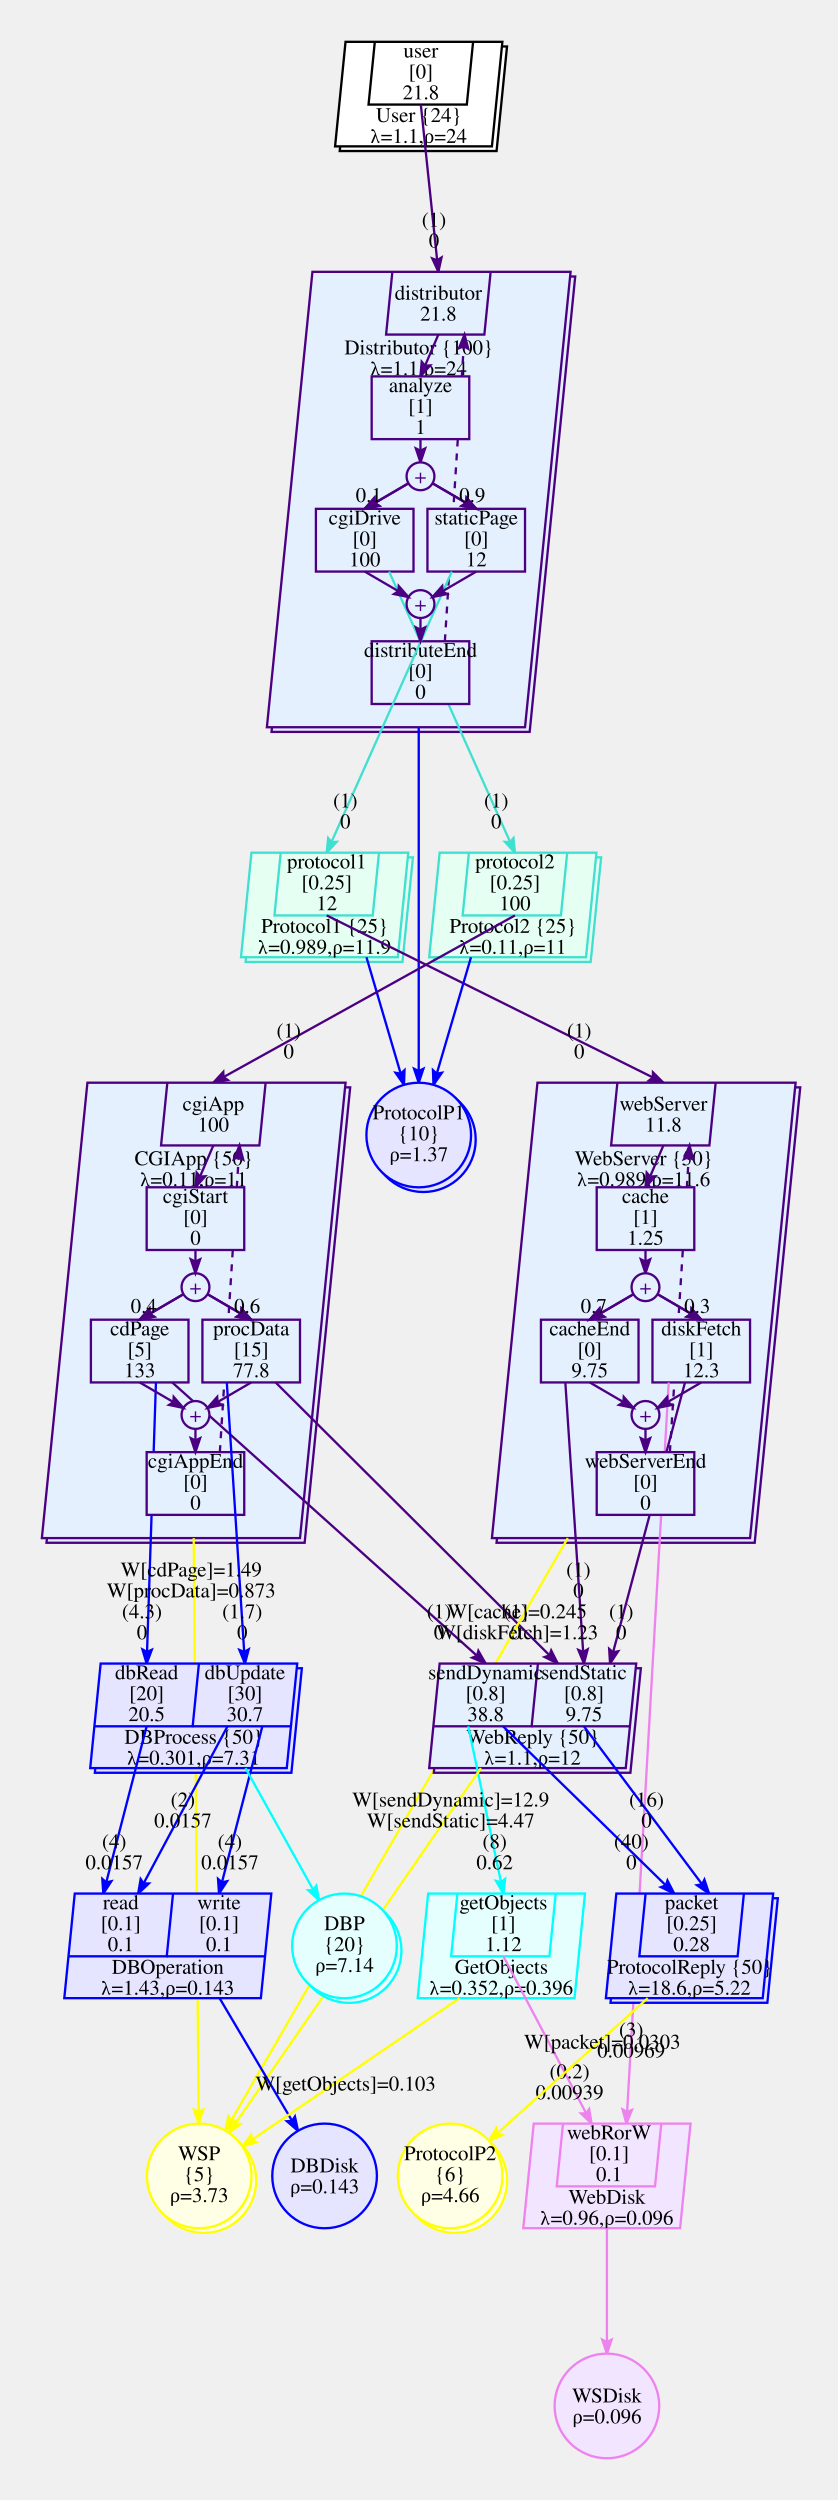
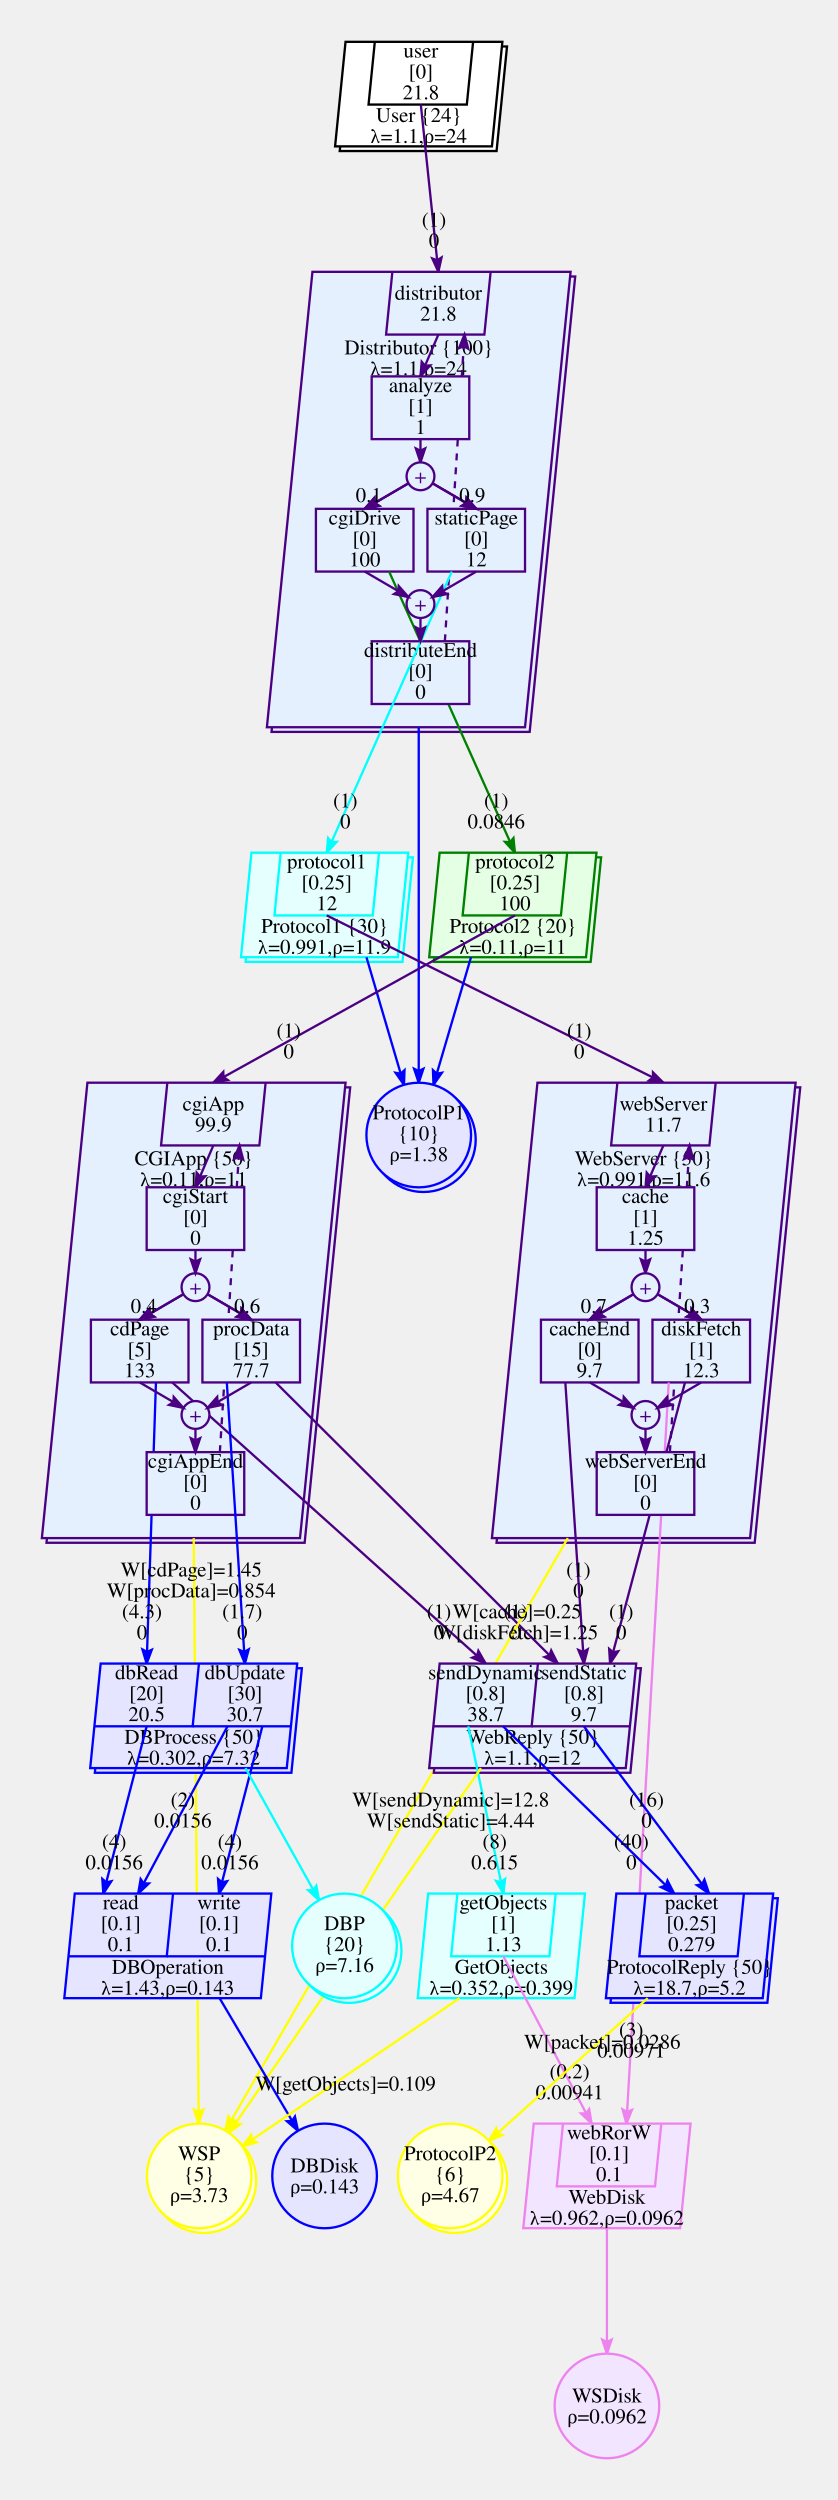
<svg xmlns="http://www.w3.org/2000/svg" width="5.006in" height="14.944in" viewBox="0 0 9010 26900">
  <polygon fill="#ffffff" stroke="black" stroke-width="25" points="3767.5,500 5455,500 5342.5,1625 3655,1625 " />
  <polygon fill="#ffffff" stroke="black" stroke-width="25" points="3717.5,450 5405,450 5292.5,1575 3605,1575 " />
  <text x="4505" y="1538" font-family="Times" font-style="Roman" font-size="225" fill="black" text-anchor="middle">λ=1.1,ρ=24</text>
  <text x="4505" y="1313" font-family="Times" font-style="Roman" font-size="225" fill="black" text-anchor="middle">User {24}</text>
  <polyline stroke="black" stroke-width="25" fill="none" points="4032.5,450 3965,1125 5022.5,1125 5090,450 " />
  <text x="4528" y="1069" font-family="Times" font-style="Roman" font-size="225" fill="black" text-anchor="middle">21.8</text>
  <text x="4528" y="844" font-family="Times" font-style="Roman" font-size="225" fill="black" text-anchor="middle">[0]</text>
  <text x="4528" y="619" font-family="Times" font-style="Roman" font-size="225" fill="black" text-anchor="middle">user</text>
  <line x1="4527.5" y1="1125" x2="4716.25" y2="2925" stroke="Indigo" stroke-width="25" />
  <polygon fill="Indigo" stroke="Indigo" stroke-width="25" points="4716.25,2925 4750.33,2770.6 4703.21,2800.68 4650.88,2781.03 " />
  <text x="4669" y="2663" font-family="Times" font-style="Roman" font-size="225" fill="black" text-anchor="middle">0</text>
  <text x="4669" y="2438" font-family="Times" font-style="Roman" font-size="225" fill="black" text-anchor="middle">(1)</text>
  <polygon fill="#e5f0ff" stroke="Indigo" stroke-width="25" points="3411.25,2975 6188.75,2975 5698.75,7875 2921.25,7875 " />
  <polygon fill="#e5f0ff" stroke="Indigo" stroke-width="25" points="3361.25,2925 6138.75,2925 5648.75,7825 2871.25,7825 " />
  <text x="4505" y="4038" font-family="Times" font-style="Roman" font-size="225" fill="black" text-anchor="middle">λ=1.1,ρ=24</text>
  <text x="4505" y="3813" font-family="Times" font-style="Roman" font-size="225" fill="black" text-anchor="middle">Distributor {100}</text>
  <polyline stroke="Indigo" stroke-width="25" fill="none" points="4221.25,2925 4153.75,3600 5211.25,3600 5278.75,2925 " />
  <text x="4716" y="3450" font-family="Times" font-style="Roman" font-size="225" fill="black" text-anchor="middle">21.8</text>
  <text x="4716" y="3225" font-family="Times" font-style="Roman" font-size="225" fill="black" text-anchor="middle">distributor</text>
  <line x1="4716.25" y1="3600" x2="4523.75" y2="4050" stroke="Indigo" stroke-width="25" />
  <polygon fill="Indigo" stroke="Indigo" stroke-width="25" points="4523.75,4050 4628.72,3931.75 4572.91,3935.07 4536.77,3892.42 " />
  <line x1="4786.25" y1="6900" x2="4997.5" y2="3600" stroke-dasharray="75" stroke="Indigo" stroke-width="25" />
  <polygon fill="Indigo" stroke="Indigo" stroke-width="25" points="4997.5,3600 4938.02,3746.5 4989.51,3724.74 5037.82,3752.89 " />
  <polygon fill="#e5f0ff" stroke="Indigo" stroke-width="25" points="3998.75,4725 3998.75,4050 5048.75,4050 5048.75,4725 3998.75,4725 " />
  <text x="4524" y="4669" font-family="Times" font-style="Roman" font-size="225" fill="black" text-anchor="middle">1</text>
  <text x="4524" y="4444" font-family="Times" font-style="Roman" font-size="225" fill="black" text-anchor="middle">[1]</text>
  <text x="4524" y="4219" font-family="Times" font-style="Roman" font-size="225" fill="black" text-anchor="middle">analyze</text>
  <polygon fill="#e5f0ff" stroke="Indigo" stroke-width="25" points="3398.75,6150 3398.75,5475 4448.75,5475 4448.75,6150 3398.75,6150 " />
-   <line x1="4186.25" y1="6150" x2="5540" y2="9175" stroke="Turquoise" stroke-width="25" />
-   <polygon fill="Turquoise" stroke="Turquoise" stroke-width="25" points="5540,9175 5524.37,9017.66 5488.94,9060.9 5433.09,9058.51 " />
-   <text x="5339" y="8913" font-family="Times" font-style="Roman" font-size="225" fill="black" text-anchor="middle">0</text>
+   <line x1="4186.25" y1="6150" x2="5540" y2="9175" stroke="Green" stroke-width="25" />
+   <polygon fill="Green" stroke="Green" stroke-width="25" points="5540,9175 5524.37,9017.66 5488.94,9060.9 5433.09,9058.51 " />
+   <text x="5339" y="8913" font-family="Times" font-style="Roman" font-size="225" fill="black" text-anchor="middle">0.0846</text>
  <text x="5339" y="8688" font-family="Times" font-style="Roman" font-size="225" fill="black" text-anchor="middle">(1)</text>
  <text x="3924" y="6094" font-family="Times" font-style="Roman" font-size="225" fill="black" text-anchor="middle">100</text>
  <text x="3924" y="5869" font-family="Times" font-style="Roman" font-size="225" fill="black" text-anchor="middle">[0]</text>
  <text x="3924" y="5644" font-family="Times" font-style="Roman" font-size="225" fill="black" text-anchor="middle">cgiDrive</text>
  <polygon fill="#e5f0ff" stroke="Indigo" stroke-width="25" points="3998.75,7575 3998.75,6900 5048.75,6900 5048.75,7575 3998.75,7575 " />
  <text x="4524" y="7519" font-family="Times" font-style="Roman" font-size="225" fill="black" text-anchor="middle">0</text>
  <text x="4524" y="7294" font-family="Times" font-style="Roman" font-size="225" fill="black" text-anchor="middle">[0]</text>
  <text x="4524" y="7069" font-family="Times" font-style="Roman" font-size="225" fill="black" text-anchor="middle">distributeEnd</text>
  <polygon fill="#e5f0ff" stroke="Indigo" stroke-width="25" points="4598.75,6150 4598.75,5475 5648.75,5475 5648.75,6150 4598.75,6150 " />
-   <line x1="4861.25" y1="6150" x2="3515" y2="9175" stroke="Turquoise" stroke-width="25" />
-   <polygon fill="Turquoise" stroke="Turquoise" stroke-width="25" points="3515,9175 3621.67,9058.29 3565.82,9060.8 3530.31,9017.63 " />
+   <line x1="4861.25" y1="6150" x2="3515" y2="9175" stroke="Cyan" stroke-width="25" />
+   <polygon fill="Cyan" stroke="Cyan" stroke-width="25" points="3515,9175 3621.67,9058.29 3565.82,9060.8 3530.31,9017.63 " />
  <text x="3715" y="8913" font-family="Times" font-style="Roman" font-size="225" fill="black" text-anchor="middle">0</text>
  <text x="3715" y="8688" font-family="Times" font-style="Roman" font-size="225" fill="black" text-anchor="middle">(1)</text>
  <text x="5124" y="6094" font-family="Times" font-style="Roman" font-size="225" fill="black" text-anchor="middle">12</text>
  <text x="5124" y="5869" font-family="Times" font-style="Roman" font-size="225" fill="black" text-anchor="middle">[0]</text>
  <text x="5124" y="5644" font-family="Times" font-style="Roman" font-size="225" fill="black" text-anchor="middle">staticPage</text>
  <line x1="4523.75" y1="4725" x2="4523.75" y2="4975" stroke="Indigo" stroke-width="25" />
  <polygon fill="Indigo" stroke="Indigo" stroke-width="25" points="4523.75,4975 4573.75,4825 4523.75,4850 4473.75,4825 " />
  <circle cx="4524" cy="6500" r="150" fill="#e5f0ff" stroke="Indigo" stroke-width="25" />
  <text x="4524" y="6575" font-family="Times" font-style="Roman" font-size="225" fill="Indigo" text-anchor="middle">+</text>
  <line x1="3923.75" y1="6150" x2="4394.18" y2="6424.42" stroke="Indigo" stroke-width="25" />
  <polygon fill="Indigo" stroke="Indigo" stroke-width="25" points="4394.18,6424.42 4289.81,6305.65 4286.21,6361.44 4239.42,6392.03 " />
  <line x1="5123.75" y1="6150" x2="4653.32" y2="6424.42" stroke="Indigo" stroke-width="25" />
  <polygon fill="Indigo" stroke="Indigo" stroke-width="25" points="4653.32,6424.42 4808.08,6392.03 4761.29,6361.44 4757.69,6305.65 " />
  <circle cx="4524" cy="5125" r="150" fill="#e5f0ff" stroke="Indigo" stroke-width="25" />
  <text x="4524" y="5200" font-family="Times" font-style="Roman" font-size="225" fill="Indigo" text-anchor="middle">+</text>
  <line x1="4394.18" y1="5200.58" x2="3923.75" y2="5475" stroke="Indigo" stroke-width="25" />
  <polygon fill="Indigo" stroke="Indigo" stroke-width="25" points="3923.75,5475 4078.51,5442.61 4031.72,5412.02 4028.12,5356.23 " />
  <line x1="4653.32" y1="5200.58" x2="5123.75" y2="5475" stroke="Indigo" stroke-width="25" />
  <polygon fill="Indigo" stroke="Indigo" stroke-width="25" points="5123.75,5475 5019.38,5356.23 5015.78,5412.02 4968.99,5442.61 " />
  <line x1="4394.18" y1="5200.58" x2="3923.75" y2="5475" stroke="Indigo" stroke-width="25" />
  <polygon fill="Indigo" stroke="Indigo" stroke-width="25" points="3923.75,5475 4078.51,5442.61 4031.72,5412.02 4028.12,5356.23 " />
  <line x1="4653.32" y1="5200.58" x2="5123.75" y2="5475" stroke="Indigo" stroke-width="25" />
  <polygon fill="Indigo" stroke="Indigo" stroke-width="25" points="5123.75,5475 5019.38,5356.23 5015.78,5412.02 4968.99,5442.61 " />
  <text x="3967" y="5402" font-family="Times" font-style="Roman" font-size="225" fill="black" text-anchor="middle">0.1</text>
  <text x="5081" y="5402" font-family="Times" font-style="Roman" font-size="225" fill="black" text-anchor="middle">0.9</text>
  <line x1="4523.75" y1="6650" x2="4523.75" y2="6900" stroke="Indigo" stroke-width="25" />
  <polygon fill="Indigo" stroke="Indigo" stroke-width="25" points="4523.75,6900 4573.75,6750 4523.75,6775 4473.75,6750 " />
  <line x1="4505" y1="7825" x2="4505" y2="11650" stroke="Blue" stroke-width="25" />
  <polygon fill="Blue" stroke="Blue" stroke-width="25" points="4505,11650 4555,11500 4505,11525 4455,11500 " />
-   <polygon fill="#e5fff2" stroke="Turquoise" stroke-width="25" points="2755,9225 4442.5,9225 4330,10350 2642.5,10350 " />
-   <polygon fill="#e5fff2" stroke="Turquoise" stroke-width="25" points="2705,9175 4392.5,9175 4280,10300 2592.5,10300 " />
-   <text x="3492" y="10263" font-family="Times" font-style="Roman" font-size="225" fill="black" text-anchor="middle">λ=0.989,ρ=11.9</text>
-   <text x="3492" y="10038" font-family="Times" font-style="Roman" font-size="225" fill="black" text-anchor="middle">Protocol1 {25}</text>
-   <polyline stroke="Turquoise" stroke-width="25" fill="none" points="3020,9175 2952.5,9850 4010,9850 4077.5,9175 " />
+   <polygon fill="#e5ffff" stroke="Cyan" stroke-width="25" points="2755,9225 4442.5,9225 4330,10350 2642.5,10350 " />
+   <polygon fill="#e5ffff" stroke="Cyan" stroke-width="25" points="2705,9175 4392.5,9175 4280,10300 2592.5,10300 " />
+   <text x="3492" y="10263" font-family="Times" font-style="Roman" font-size="225" fill="black" text-anchor="middle">λ=0.991,ρ=11.9</text>
+   <text x="3492" y="10038" font-family="Times" font-style="Roman" font-size="225" fill="black" text-anchor="middle">Protocol1 {30}</text>
+   <polyline stroke="Cyan" stroke-width="25" fill="none" points="3020,9175 2952.5,9850 4010,9850 4077.5,9175 " />
  <text x="3515" y="9794" font-family="Times" font-style="Roman" font-size="225" fill="black" text-anchor="middle">12</text>
  <text x="3515" y="9569" font-family="Times" font-style="Roman" font-size="225" fill="black" text-anchor="middle">[0.25]</text>
  <text x="3515" y="9344" font-family="Times" font-style="Roman" font-size="225" fill="black" text-anchor="middle">protocol1</text>
  <line x1="3515" y1="9850" x2="7137.5" y2="11650" stroke="Indigo" stroke-width="25" />
  <polygon fill="Indigo" stroke="Indigo" stroke-width="25" points="7137.5,11650 7025.42,11538.5 7025.56,11594.4 6980.92,11628 " />
  <text x="6232" y="11388" font-family="Times" font-style="Roman" font-size="225" fill="black" text-anchor="middle">0</text>
  <text x="6232" y="11163" font-family="Times" font-style="Roman" font-size="225" fill="black" text-anchor="middle">(1)</text>
  <line x1="3942.5" y1="10300" x2="4346.28" y2="11672.9" stroke="Blue" stroke-width="25" />
  <polygon fill="Blue" stroke="Blue" stroke-width="25" points="4346.28,11672.9 4351.92,11514.8 4311.01,11552.9 4255.99,11543.1 " />
-   <polygon fill="#e5fff2" stroke="Turquoise" stroke-width="25" points="4780,9225 6467.5,9225 6355,10350 4667.5,10350 " />
-   <polygon fill="#e5fff2" stroke="Turquoise" stroke-width="25" points="4730,9175 6417.5,9175 6305,10300 4617.5,10300 " />
+   <polygon fill="#e5ffe5" stroke="Green" stroke-width="25" points="4780,9225 6467.5,9225 6355,10350 4667.5,10350 " />
+   <polygon fill="#e5ffe5" stroke="Green" stroke-width="25" points="4730,9175 6417.5,9175 6305,10300 4617.5,10300 " />
  <text x="5518" y="10263" font-family="Times" font-style="Roman" font-size="225" fill="black" text-anchor="middle">λ=0.11,ρ=11</text>
-   <text x="5518" y="10038" font-family="Times" font-style="Roman" font-size="225" fill="black" text-anchor="middle">Protocol2 {25}</text>
-   <polyline stroke="Turquoise" stroke-width="25" fill="none" points="5045,9175 4977.5,9850 6035,9850 6102.5,9175 " />
+   <text x="5518" y="10038" font-family="Times" font-style="Roman" font-size="225" fill="black" text-anchor="middle">Protocol2 {20}</text>
+   <polyline stroke="Green" stroke-width="25" fill="none" points="5045,9175 4977.5,9850 6035,9850 6102.5,9175 " />
  <text x="5540" y="9794" font-family="Times" font-style="Roman" font-size="225" fill="black" text-anchor="middle">100</text>
  <text x="5540" y="9569" font-family="Times" font-style="Roman" font-size="225" fill="black" text-anchor="middle">[0.25]</text>
  <text x="5540" y="9344" font-family="Times" font-style="Roman" font-size="225" fill="black" text-anchor="middle">protocol2</text>
  <line x1="5540" y1="9850" x2="2295" y2="11650" stroke="Indigo" stroke-width="25" />
  <polygon fill="Indigo" stroke="Indigo" stroke-width="25" points="2295,11650 2450.42,11621 2404.31,11589.4 2401.92,11533.5 " />
  <text x="3106" y="11388" font-family="Times" font-style="Roman" font-size="225" fill="black" text-anchor="middle">0</text>
  <text x="3106" y="11163" font-family="Times" font-style="Roman" font-size="225" fill="black" text-anchor="middle">(1)</text>
  <line x1="5067.5" y1="10300" x2="4663.72" y2="11672.9" stroke="Blue" stroke-width="25" />
  <polygon fill="Blue" stroke="Blue" stroke-width="25" points="4663.72,11672.9 4754.01,11543.1 4698.99,11552.9 4658.08,11514.8 " />
  <polygon fill="#e5f0ff" stroke="Indigo" stroke-width="25" points="990,11700 3767.5,11700 3277.5,16600 500,16600 " />
  <polygon fill="#e5f0ff" stroke="Indigo" stroke-width="25" points="940,11650 3717.5,11650 3227.5,16550 450,16550 " />
  <text x="2084" y="12763" font-family="Times" font-style="Roman" font-size="225" fill="black" text-anchor="middle">λ=0.11,ρ=11</text>
  <text x="2084" y="12538" font-family="Times" font-style="Roman" font-size="225" fill="black" text-anchor="middle">CGIApp {50}</text>
  <polyline stroke="Indigo" stroke-width="25" fill="none" points="1800,11650 1732.5,12325 2790,12325 2857.5,11650 " />
-   <text x="2295" y="12175" font-family="Times" font-style="Roman" font-size="225" fill="black" text-anchor="middle">100</text>
+   <text x="2295" y="12175" font-family="Times" font-style="Roman" font-size="225" fill="black" text-anchor="middle">99.9</text>
  <text x="2295" y="11950" font-family="Times" font-style="Roman" font-size="225" fill="black" text-anchor="middle">cgiApp</text>
  <line x1="2295" y1="12325" x2="2102.5" y2="12775" stroke="Indigo" stroke-width="25" />
  <polygon fill="Indigo" stroke="Indigo" stroke-width="25" points="2102.5,12775 2207.47,12656.8 2151.66,12660.1 2115.52,12617.4 " />
  <line x1="2365" y1="15625" x2="2576.25" y2="12325" stroke-dasharray="75" stroke="Indigo" stroke-width="25" />
  <polygon fill="Indigo" stroke="Indigo" stroke-width="25" points="2576.25,12325 2516.77,12471.5 2568.26,12449.7 2616.57,12477.9 " />
  <polygon fill="#e5f0ff" stroke="Indigo" stroke-width="25" points="977.5,14875 977.5,14200 2027.5,14200 2027.5,14875 977.5,14875 " />
  <line x1="1677.5" y1="14875" x2="1577.5" y2="17900" stroke="Blue" stroke-width="25" />
  <polygon fill="Blue" stroke="Blue" stroke-width="25" points="1577.5,17900 1632.43,17751.7 1581.63,17775.1 1532.48,17748.4 " />
  <text x="1527" y="17638" font-family="Times" font-style="Roman" font-size="225" fill="black" text-anchor="middle">0</text>
  <text x="1527" y="17413" font-family="Times" font-style="Roman" font-size="225" fill="black" text-anchor="middle">(4.3)</text>
  <line x1="1852.5" y1="14875" x2="5225" y2="17900" stroke="Indigo" stroke-width="25" />
  <polygon fill="Indigo" stroke="Indigo" stroke-width="25" points="5225,17900 5146.72,17762.6 5131.95,17816.5 5079.95,17837.1 " />
  <text x="4723" y="17638" font-family="Times" font-style="Roman" font-size="225" fill="black" text-anchor="middle">0</text>
  <text x="4723" y="17413" font-family="Times" font-style="Roman" font-size="225" fill="black" text-anchor="middle">(1)</text>
  <text x="1503" y="14819" font-family="Times" font-style="Roman" font-size="225" fill="black" text-anchor="middle">133</text>
  <text x="1503" y="14594" font-family="Times" font-style="Roman" font-size="225" fill="black" text-anchor="middle">[5]</text>
  <text x="1503" y="14369" font-family="Times" font-style="Roman" font-size="225" fill="black" text-anchor="middle">cdPage</text>
  <polygon fill="#e5f0ff" stroke="Indigo" stroke-width="25" points="1577.5,16300 1577.5,15625 2627.5,15625 2627.5,16300 1577.5,16300 " />
  <text x="2103" y="16244" font-family="Times" font-style="Roman" font-size="225" fill="black" text-anchor="middle">0</text>
  <text x="2103" y="16019" font-family="Times" font-style="Roman" font-size="225" fill="black" text-anchor="middle">[0]</text>
  <text x="2103" y="15794" font-family="Times" font-style="Roman" font-size="225" fill="black" text-anchor="middle">cgiAppEnd</text>
  <polygon fill="#e5f0ff" stroke="Indigo" stroke-width="25" points="1577.5,13450 1577.5,12775 2627.5,12775 2627.5,13450 1577.5,13450 " />
  <text x="2103" y="13394" font-family="Times" font-style="Roman" font-size="225" fill="black" text-anchor="middle">0</text>
  <text x="2103" y="13169" font-family="Times" font-style="Roman" font-size="225" fill="black" text-anchor="middle">[0]</text>
  <text x="2103" y="12944" font-family="Times" font-style="Roman" font-size="225" fill="black" text-anchor="middle">cgiStart</text>
  <polygon fill="#e5f0ff" stroke="Indigo" stroke-width="25" points="2177.5,14875 2177.5,14200 3227.5,14200 3227.5,14875 2177.5,14875 " />
  <line x1="2440" y1="14875" x2="2635" y2="17900" stroke="Blue" stroke-width="25" />
  <polygon fill="Blue" stroke="Blue" stroke-width="25" points="2635,17900 2675.25,17747.1 2626.96,17775.3 2575.45,17753.5 " />
  <text x="2606" y="17638" font-family="Times" font-style="Roman" font-size="225" fill="black" text-anchor="middle">0</text>
  <text x="2606" y="17413" font-family="Times" font-style="Roman" font-size="225" fill="black" text-anchor="middle">(1.7)</text>
  <line x1="2965" y1="14875" x2="6001.25" y2="17900" stroke="Indigo" stroke-width="25" />
  <polygon fill="Indigo" stroke="Indigo" stroke-width="25" points="6001.25,17900 5930.28,17758.7 5912.7,17811.8 5859.7,17829.6 " />
  <text x="5550" y="17638" font-family="Times" font-style="Roman" font-size="225" fill="black" text-anchor="middle">0</text>
  <text x="5550" y="17413" font-family="Times" font-style="Roman" font-size="225" fill="black" text-anchor="middle">(1)</text>
-   <text x="2703" y="14819" font-family="Times" font-style="Roman" font-size="225" fill="black" text-anchor="middle">77.8</text>
+   <text x="2703" y="14819" font-family="Times" font-style="Roman" font-size="225" fill="black" text-anchor="middle">77.7</text>
  <text x="2703" y="14594" font-family="Times" font-style="Roman" font-size="225" fill="black" text-anchor="middle">[15]</text>
  <text x="2703" y="14369" font-family="Times" font-style="Roman" font-size="225" fill="black" text-anchor="middle">procData</text>
  <circle cx="2103" cy="15225" r="150" fill="#e5f0ff" stroke="Indigo" stroke-width="25" />
  <text x="2103" y="15300" font-family="Times" font-style="Roman" font-size="225" fill="Indigo" text-anchor="middle">+</text>
  <line x1="1502.5" y1="14875" x2="1972.93" y2="15149.4" stroke="Indigo" stroke-width="25" />
  <polygon fill="Indigo" stroke="Indigo" stroke-width="25" points="1972.93,15149.4 1868.56,15030.6 1864.96,15086.4 1818.17,15117 " />
  <line x1="2702.5" y1="14875" x2="2232.07" y2="15149.4" stroke="Indigo" stroke-width="25" />
  <polygon fill="Indigo" stroke="Indigo" stroke-width="25" points="2232.07,15149.4 2386.83,15117 2340.04,15086.4 2336.44,15030.6 " />
  <circle cx="2103" cy="13850" r="150" fill="#e5f0ff" stroke="Indigo" stroke-width="25" />
  <text x="2103" y="13925" font-family="Times" font-style="Roman" font-size="225" fill="Indigo" text-anchor="middle">+</text>
  <line x1="1972.93" y1="13925.6" x2="1502.5" y2="14200" stroke="Indigo" stroke-width="25" />
  <polygon fill="Indigo" stroke="Indigo" stroke-width="25" points="1502.5,14200 1657.26,14167.6 1610.47,14137 1606.87,14081.2 " />
  <line x1="2232.07" y1="13925.6" x2="2702.5" y2="14200" stroke="Indigo" stroke-width="25" />
  <polygon fill="Indigo" stroke="Indigo" stroke-width="25" points="2702.5,14200 2598.13,14081.2 2594.53,14137 2547.74,14167.6 " />
  <line x1="1972.93" y1="13925.6" x2="1502.5" y2="14200" stroke="Indigo" stroke-width="25" />
  <polygon fill="Indigo" stroke="Indigo" stroke-width="25" points="1502.5,14200 1657.26,14167.6 1610.47,14137 1606.87,14081.2 " />
  <line x1="2232.07" y1="13925.6" x2="2702.5" y2="14200" stroke="Indigo" stroke-width="25" />
  <polygon fill="Indigo" stroke="Indigo" stroke-width="25" points="2702.5,14200 2598.13,14081.2 2594.53,14137 2547.74,14167.6 " />
  <text x="1546" y="14127" font-family="Times" font-style="Roman" font-size="225" fill="black" text-anchor="middle">0.4</text>
  <text x="2659" y="14127" font-family="Times" font-style="Roman" font-size="225" fill="black" text-anchor="middle">0.6</text>
  <line x1="2102.5" y1="15375" x2="2102.5" y2="15625" stroke="Indigo" stroke-width="25" />
  <polygon fill="Indigo" stroke="Indigo" stroke-width="25" points="2102.5,15625 2152.5,15475 2102.5,15500 2052.5,15475 " />
  <line x1="2102.5" y1="13450" x2="2102.5" y2="13700" stroke="Indigo" stroke-width="25" />
  <polygon fill="Indigo" stroke="Indigo" stroke-width="25" points="2102.5,13700 2152.5,13550 2102.5,13575 2052.5,13550 " />
  <line x1="2083.75" y1="16550" x2="2137.68" y2="22850" stroke="Yellow" stroke-width="25" />
  <polygon fill="Yellow" stroke="Yellow" stroke-width="25" points="2137.68,22850 2186.4,22699.6 2136.61,22725 2086.4,22700.5 " />
-   <text x="2057" y="17188" font-family="Times" font-style="Roman" font-size="225" fill="black" text-anchor="middle">W[procData]=0.873</text>
-   <text x="2057" y="16963" font-family="Times" font-style="Roman" font-size="225" fill="black" text-anchor="middle">W[cdPage]=1.49</text>
+   <text x="2057" y="17188" font-family="Times" font-style="Roman" font-size="225" fill="black" text-anchor="middle">W[procData]=0.854</text>
+   <text x="2057" y="16963" font-family="Times" font-style="Roman" font-size="225" fill="black" text-anchor="middle">W[cdPage]=1.45</text>
  <circle cx="4555" cy="12263" r="563" fill="#e5e5ff" stroke="Blue" stroke-width="25" />
  <circle cx="4505" cy="12213" r="563" fill="#e5e5ff" stroke="Blue" stroke-width="25" />
-   <text x="4505" y="12494" font-family="Times" font-style="Roman" font-size="225" fill="black" text-anchor="middle">ρ=1.37</text>
+   <text x="4505" y="12494" font-family="Times" font-style="Roman" font-size="225" fill="black" text-anchor="middle">ρ=1.38</text>
  <text x="4505" y="12269" font-family="Times" font-style="Roman" font-size="225" fill="black" text-anchor="middle">{10}</text>
  <text x="4505" y="12044" font-family="Times" font-style="Roman" font-size="225" fill="black" text-anchor="middle">ProtocolP1</text>
  <polygon fill="#e5f0ff" stroke="Indigo" stroke-width="25" points="5832.5,11700 8610,11700 8120,16600 5342.5,16600 " />
  <polygon fill="#e5f0ff" stroke="Indigo" stroke-width="25" points="5782.5,11650 8560,11650 8070,16550 5292.5,16550 " />
-   <text x="6926" y="12763" font-family="Times" font-style="Roman" font-size="225" fill="black" text-anchor="middle">λ=0.989,ρ=11.6</text>
+   <text x="6926" y="12763" font-family="Times" font-style="Roman" font-size="225" fill="black" text-anchor="middle">λ=0.991,ρ=11.6</text>
  <text x="6926" y="12538" font-family="Times" font-style="Roman" font-size="225" fill="black" text-anchor="middle">WebServer {50}</text>
  <polyline stroke="Indigo" stroke-width="25" fill="none" points="6642.5,11650 6575,12325 7632.5,12325 7700,11650 " />
-   <text x="7138" y="12175" font-family="Times" font-style="Roman" font-size="225" fill="black" text-anchor="middle">11.8</text>
+   <text x="7138" y="12175" font-family="Times" font-style="Roman" font-size="225" fill="black" text-anchor="middle">11.7</text>
  <text x="7138" y="11950" font-family="Times" font-style="Roman" font-size="225" fill="black" text-anchor="middle">webServer</text>
  <line x1="7137.5" y1="12325" x2="6945" y2="12775" stroke="Indigo" stroke-width="25" />
  <polygon fill="Indigo" stroke="Indigo" stroke-width="25" points="6945,12775 7049.97,12656.8 6994.16,12660.1 6958.02,12617.4 " />
  <line x1="7207.5" y1="15625" x2="7418.75" y2="12325" stroke-dasharray="75" stroke="Indigo" stroke-width="25" />
  <polygon fill="Indigo" stroke="Indigo" stroke-width="25" points="7418.75,12325 7359.27,12471.5 7410.76,12449.7 7459.07,12477.9 " />
  <polygon fill="#e5f0ff" stroke="Indigo" stroke-width="25" points="6420,13450 6420,12775 7470,12775 7470,13450 6420,13450 " />
  <text x="6945" y="13394" font-family="Times" font-style="Roman" font-size="225" fill="black" text-anchor="middle">1.25</text>
  <text x="6945" y="13169" font-family="Times" font-style="Roman" font-size="225" fill="black" text-anchor="middle">[1]</text>
  <text x="6945" y="12944" font-family="Times" font-style="Roman" font-size="225" fill="black" text-anchor="middle">cache</text>
  <polygon fill="#e5f0ff" stroke="Indigo" stroke-width="25" points="5820,14875 5820,14200 6870,14200 6870,14875 5820,14875 " />
  <line x1="6082.5" y1="14875" x2="6282.5" y2="17900" stroke="Indigo" stroke-width="25" />
  <polygon fill="Indigo" stroke="Indigo" stroke-width="25" points="6282.5,17900 6322.5,17747 6274.25,17775.3 6222.71,17753.6 " />
  <text x="6223" y="17188" font-family="Times" font-style="Roman" font-size="225" fill="black" text-anchor="middle">0</text>
  <text x="6223" y="16963" font-family="Times" font-style="Roman" font-size="225" fill="black" text-anchor="middle">(1)</text>
-   <text x="6345" y="14819" font-family="Times" font-style="Roman" font-size="225" fill="black" text-anchor="middle">9.75</text>
+   <text x="6345" y="14819" font-family="Times" font-style="Roman" font-size="225" fill="black" text-anchor="middle">9.7</text>
  <text x="6345" y="14594" font-family="Times" font-style="Roman" font-size="225" fill="black" text-anchor="middle">[0]</text>
  <text x="6345" y="14369" font-family="Times" font-style="Roman" font-size="225" fill="black" text-anchor="middle">cacheEnd</text>
  <polygon fill="#e5f0ff" stroke="Indigo" stroke-width="25" points="7020,14875 7020,14200 8070,14200 8070,14875 7020,14875 " />
  <line x1="7195" y1="14875" x2="6740" y2="22850" stroke="Violet" stroke-width="25" />
  <polygon fill="Violet" stroke="Violet" stroke-width="25" points="6740,22850 6798.46,22703.1 6747.12,22725.2 6698.63,22697.4 " />
-   <text x="6791" y="22138" font-family="Times" font-style="Roman" font-size="225" fill="black" text-anchor="middle">0.00969</text>
+   <text x="6791" y="22138" font-family="Times" font-style="Roman" font-size="225" fill="black" text-anchor="middle">0.00971</text>
  <text x="6791" y="21913" font-family="Times" font-style="Roman" font-size="225" fill="black" text-anchor="middle">(3)</text>
  <line x1="7370" y1="14875" x2="6563.75" y2="17900" stroke="Indigo" stroke-width="25" />
  <polygon fill="Indigo" stroke="Indigo" stroke-width="25" points="6563.75,17900 6650.69,17767.9 6595.94,17779.2 6554.07,17742.2 " />
  <text x="6684" y="17638" font-family="Times" font-style="Roman" font-size="225" fill="black" text-anchor="middle">0</text>
  <text x="6684" y="17413" font-family="Times" font-style="Roman" font-size="225" fill="black" text-anchor="middle">(1)</text>
  <text x="7545" y="14819" font-family="Times" font-style="Roman" font-size="225" fill="black" text-anchor="middle">12.3</text>
  <text x="7545" y="14594" font-family="Times" font-style="Roman" font-size="225" fill="black" text-anchor="middle">[1]</text>
  <text x="7545" y="14369" font-family="Times" font-style="Roman" font-size="225" fill="black" text-anchor="middle">diskFetch</text>
  <polygon fill="#e5f0ff" stroke="Indigo" stroke-width="25" points="6420,16300 6420,15625 7470,15625 7470,16300 6420,16300 " />
  <text x="6945" y="16244" font-family="Times" font-style="Roman" font-size="225" fill="black" text-anchor="middle">0</text>
  <text x="6945" y="16019" font-family="Times" font-style="Roman" font-size="225" fill="black" text-anchor="middle">[0]</text>
  <text x="6945" y="15794" font-family="Times" font-style="Roman" font-size="225" fill="black" text-anchor="middle">webServerEnd</text>
  <line x1="6945" y1="13450" x2="6945" y2="13700" stroke="Indigo" stroke-width="25" />
  <polygon fill="Indigo" stroke="Indigo" stroke-width="25" points="6945,13700 6995,13550 6945,13575 6895,13550 " />
  <circle cx="6945" cy="15225" r="150" fill="#e5f0ff" stroke="Indigo" stroke-width="25" />
  <text x="6945" y="15300" font-family="Times" font-style="Roman" font-size="225" fill="Indigo" text-anchor="middle">+</text>
  <line x1="6345" y1="14875" x2="6815.43" y2="15149.4" stroke="Indigo" stroke-width="25" />
  <polygon fill="Indigo" stroke="Indigo" stroke-width="25" points="6815.43,15149.4 6711.06,15030.6 6707.46,15086.4 6660.67,15117 " />
  <line x1="7545" y1="14875" x2="7074.57" y2="15149.4" stroke="Indigo" stroke-width="25" />
  <polygon fill="Indigo" stroke="Indigo" stroke-width="25" points="7074.57,15149.4 7229.33,15117 7182.54,15086.4 7178.94,15030.6 " />
  <circle cx="6945" cy="13850" r="150" fill="#e5f0ff" stroke="Indigo" stroke-width="25" />
  <text x="6945" y="13925" font-family="Times" font-style="Roman" font-size="225" fill="Indigo" text-anchor="middle">+</text>
  <line x1="6815.43" y1="13925.6" x2="6345" y2="14200" stroke="Indigo" stroke-width="25" />
  <polygon fill="Indigo" stroke="Indigo" stroke-width="25" points="6345,14200 6499.76,14167.6 6452.97,14137 6449.37,14081.2 " />
  <line x1="7074.57" y1="13925.6" x2="7545" y2="14200" stroke="Indigo" stroke-width="25" />
  <polygon fill="Indigo" stroke="Indigo" stroke-width="25" points="7545,14200 7440.63,14081.2 7437.03,14137 7390.24,14167.6 " />
  <line x1="6815.43" y1="13925.6" x2="6345" y2="14200" stroke="Indigo" stroke-width="25" />
  <polygon fill="Indigo" stroke="Indigo" stroke-width="25" points="6345,14200 6499.76,14167.6 6452.97,14137 6449.37,14081.2 " />
  <line x1="7074.57" y1="13925.6" x2="7545" y2="14200" stroke="Indigo" stroke-width="25" />
  <polygon fill="Indigo" stroke="Indigo" stroke-width="25" points="7545,14200 7440.63,14081.2 7437.03,14137 7390.24,14167.6 " />
  <text x="6388" y="14127" font-family="Times" font-style="Roman" font-size="225" fill="black" text-anchor="middle">0.7</text>
  <text x="7502" y="14127" font-family="Times" font-style="Roman" font-size="225" fill="black" text-anchor="middle">0.3</text>
  <line x1="6945" y1="15375" x2="6945" y2="15625" stroke="Indigo" stroke-width="25" />
  <polygon fill="Indigo" stroke="Indigo" stroke-width="25" points="6945,15625 6995,15475 6945,15500 6895,15475 " />
  <line x1="6109.37" y1="16550" x2="2424.01" y2="22925.5" stroke="Yellow" stroke-width="25" />
  <polygon fill="Yellow" stroke="Yellow" stroke-width="25" points="2424.01,22925.5 2542.36,22820.7 2486.56,22817.3 2455.79,22770.6 " />
-   <text x="5564" y="17638" font-family="Times" font-style="Roman" font-size="225" fill="black" text-anchor="middle">W[diskFetch]=1.23</text>
-   <text x="5564" y="17413" font-family="Times" font-style="Roman" font-size="225" fill="black" text-anchor="middle">W[cache]=0.245</text>
+   <text x="5564" y="17638" font-family="Times" font-style="Roman" font-size="225" fill="black" text-anchor="middle">W[diskFetch]=1.25</text>
+   <text x="5564" y="17413" font-family="Times" font-style="Roman" font-size="225" fill="black" text-anchor="middle">W[cache]=0.25</text>
  <polygon fill="#e5e5ff" stroke="Blue" stroke-width="25" points="1132.5,17950 3247.5,17950 3135,19075 1020,19075 " />
  <polygon fill="#e5e5ff" stroke="Blue" stroke-width="25" points="1082.5,17900 3197.5,17900 3085,19025 970,19025 " />
-   <text x="2084" y="18988" font-family="Times" font-style="Roman" font-size="225" fill="black" text-anchor="middle">λ=0.301,ρ=7.31</text>
+   <text x="2084" y="18988" font-family="Times" font-style="Roman" font-size="225" fill="black" text-anchor="middle">λ=0.302,ρ=7.32</text>
  <text x="2084" y="18763" font-family="Times" font-style="Roman" font-size="225" fill="black" text-anchor="middle">DBProcess {50}</text>
  <polyline stroke="Blue" stroke-width="25" fill="none" points="1015,18575 2072.5,18575 2140,17900 " />
  <text x="1577" y="18519" font-family="Times" font-style="Roman" font-size="225" fill="black" text-anchor="middle">20.5</text>
  <text x="1577" y="18294" font-family="Times" font-style="Roman" font-size="225" fill="black" text-anchor="middle">[20]</text>
  <text x="1577" y="18069" font-family="Times" font-style="Roman" font-size="225" fill="black" text-anchor="middle">dbRead</text>
  <line x1="1577.5" y1="18575" x2="1111.25" y2="20375" stroke="Blue" stroke-width="25" />
  <polygon fill="Blue" stroke="Blue" stroke-width="25" points="1111.25,20375 1197.27,20242.3 1142.59,20254 1100.46,20217.3 " />
-   <text x="1228" y="20113" font-family="Times" font-style="Roman" font-size="225" fill="black" text-anchor="middle">0.0157</text>
+   <text x="1228" y="20113" font-family="Times" font-style="Roman" font-size="225" fill="black" text-anchor="middle">0.0156</text>
  <text x="1228" y="19888" font-family="Times" font-style="Roman" font-size="225" fill="black" text-anchor="middle">(4)</text>
  <line x1="2072.5" y1="18575" x2="3130" y2="18575" stroke="Blue" stroke-width="25" />
  <text x="2635" y="18519" font-family="Times" font-style="Roman" font-size="225" fill="black" text-anchor="middle">30.7</text>
  <text x="2635" y="18294" font-family="Times" font-style="Roman" font-size="225" fill="black" text-anchor="middle">[30]</text>
  <text x="2635" y="18069" font-family="Times" font-style="Roman" font-size="225" fill="black" text-anchor="middle">dbUpdate</text>
  <line x1="2447.5" y1="18575" x2="1486.25" y2="20375" stroke="Blue" stroke-width="25" />
  <polygon fill="Blue" stroke="Blue" stroke-width="25" points="1486.25,20375 1601.01,20266.2 1545.13,20264.7 1512.8,20219.1 " />
-   <text x="1967" y="19663" font-family="Times" font-style="Roman" font-size="225" fill="black" text-anchor="middle">0.0157</text>
+   <text x="1967" y="19663" font-family="Times" font-style="Roman" font-size="225" fill="black" text-anchor="middle">0.0156</text>
  <text x="1967" y="19438" font-family="Times" font-style="Roman" font-size="225" fill="black" text-anchor="middle">(2)</text>
  <line x1="2822.5" y1="18575" x2="2356.25" y2="20375" stroke="Blue" stroke-width="25" />
  <polygon fill="Blue" stroke="Blue" stroke-width="25" points="2356.25,20375 2442.27,20242.3 2387.59,20254 2345.46,20217.3 " />
-   <text x="2473" y="20113" font-family="Times" font-style="Roman" font-size="225" fill="black" text-anchor="middle">0.0157</text>
+   <text x="2473" y="20113" font-family="Times" font-style="Roman" font-size="225" fill="black" text-anchor="middle">0.0156</text>
  <text x="2473" y="19888" font-family="Times" font-style="Roman" font-size="225" fill="black" text-anchor="middle">(4)</text>
  <line x1="2640.62" y1="19025" x2="3432.46" y2="20446.1" stroke="Cyan" stroke-width="25" />
  <polygon fill="Cyan" stroke="Cyan" stroke-width="25" points="3432.46,20446.1 3403.13,20290.8 3371.62,20336.9 3315.78,20339.4 " />
  <polygon fill="#e5f0ff" stroke="Indigo" stroke-width="25" points="4780,17950 6895,17950 6782.5,19075 4667.5,19075 " />
  <polygon fill="#e5f0ff" stroke="Indigo" stroke-width="25" points="4730,17900 6845,17900 6732.5,19025 4617.5,19025 " />
  <text x="5731" y="18988" font-family="Times" font-style="Roman" font-size="225" fill="black" text-anchor="middle">λ=1.1,ρ=12</text>
  <text x="5731" y="18763" font-family="Times" font-style="Roman" font-size="225" fill="black" text-anchor="middle">WebReply {50}</text>
  <polyline stroke="Indigo" stroke-width="25" fill="none" points="4662.5,18575 5720,18575 5787.5,17900 " />
-   <text x="5225" y="18519" font-family="Times" font-style="Roman" font-size="225" fill="black" text-anchor="middle">38.8</text>
+   <text x="5225" y="18519" font-family="Times" font-style="Roman" font-size="225" fill="black" text-anchor="middle">38.7</text>
  <text x="5225" y="18294" font-family="Times" font-style="Roman" font-size="225" fill="black" text-anchor="middle">[0.8]</text>
  <text x="5225" y="18069" font-family="Times" font-style="Roman" font-size="225" fill="black" text-anchor="middle">sendDynamic</text>
  <line x1="5037.5" y1="18575" x2="5416.25" y2="20375" stroke="Cyan" stroke-width="25" />
  <polygon fill="Cyan" stroke="Cyan" stroke-width="25" points="5416.25,20375 5434.29,20217.9 5390.51,20252.7 5336.44,20238.5 " />
-   <text x="5322" y="20113" font-family="Times" font-style="Roman" font-size="225" fill="black" text-anchor="middle">0.62</text>
+   <text x="5322" y="20113" font-family="Times" font-style="Roman" font-size="225" fill="black" text-anchor="middle">0.615</text>
  <text x="5322" y="19888" font-family="Times" font-style="Roman" font-size="225" fill="black" text-anchor="middle">(8)</text>
  <line x1="5412.5" y1="18575" x2="7253.75" y2="20375" stroke="Blue" stroke-width="25" />
  <polygon fill="Blue" stroke="Blue" stroke-width="25" points="7253.75,20375 7181.44,20234.4 7164.37,20287.6 7111.54,20305.9 " />
  <text x="6793" y="20113" font-family="Times" font-style="Roman" font-size="225" fill="black" text-anchor="middle">0</text>
  <text x="6793" y="19888" font-family="Times" font-style="Roman" font-size="225" fill="black" text-anchor="middle">(40)</text>
  <line x1="5720" y1="18575" x2="6777.5" y2="18575" stroke="Indigo" stroke-width="25" />
-   <text x="6283" y="18519" font-family="Times" font-style="Roman" font-size="225" fill="black" text-anchor="middle">9.75</text>
+   <text x="6283" y="18519" font-family="Times" font-style="Roman" font-size="225" fill="black" text-anchor="middle">9.7</text>
  <text x="6283" y="18294" font-family="Times" font-style="Roman" font-size="225" fill="black" text-anchor="middle">[0.8]</text>
  <text x="6283" y="18069" font-family="Times" font-style="Roman" font-size="225" fill="black" text-anchor="middle">sendStatic</text>
  <line x1="6282.5" y1="18575" x2="7628.75" y2="20375" stroke="Blue" stroke-width="25" />
  <polygon fill="Blue" stroke="Blue" stroke-width="25" points="7628.75,20375 7578.95,20224.9 7553.88,20274.9 7498.87,20284.8 " />
  <text x="6956" y="19663" font-family="Times" font-style="Roman" font-size="225" fill="black" text-anchor="middle">0</text>
  <text x="6956" y="19438" font-family="Times" font-style="Roman" font-size="225" fill="black" text-anchor="middle">(16)</text>
  <line x1="5174.38" y1="19025" x2="2462.28" y2="22949.7" stroke="Yellow" stroke-width="25" />
  <polygon fill="Yellow" stroke="Yellow" stroke-width="25" points="2462.28,22949.7 2588.69,22854.8 2533.34,22846.9 2506.42,22797.9 " />
-   <text x="4849" y="19663" font-family="Times" font-style="Roman" font-size="225" fill="black" text-anchor="middle">W[sendStatic]=4.47</text>
-   <text x="4849" y="19438" font-family="Times" font-style="Roman" font-size="225" fill="black" text-anchor="middle">W[sendDynamic]=12.9</text>
+   <text x="4849" y="19663" font-family="Times" font-style="Roman" font-size="225" fill="black" text-anchor="middle">W[sendStatic]=4.44</text>
+   <text x="4849" y="19438" font-family="Times" font-style="Roman" font-size="225" fill="black" text-anchor="middle">W[sendDynamic]=12.8</text>
  <polygon fill="#e5e5ff" stroke="Blue" stroke-width="25" points="803.75,20375 2918.75,20375 2806.25,21500 691.25,21500 " />
  <text x="1805" y="21463" font-family="Times" font-style="Roman" font-size="225" fill="black" text-anchor="middle">λ=1.43,ρ=0.143</text>
  <text x="1805" y="21238" font-family="Times" font-style="Roman" font-size="225" fill="black" text-anchor="middle">DBOperation</text>
  <polyline stroke="Blue" stroke-width="25" fill="none" points="736.25,21050 1793.75,21050 1861.25,20375 " />
  <text x="1299" y="20994" font-family="Times" font-style="Roman" font-size="225" fill="black" text-anchor="middle">0.1</text>
  <text x="1299" y="20769" font-family="Times" font-style="Roman" font-size="225" fill="black" text-anchor="middle">[0.1]</text>
  <text x="1299" y="20544" font-family="Times" font-style="Roman" font-size="225" fill="black" text-anchor="middle">read</text>
  <line x1="1793.75" y1="21050" x2="2851.25" y2="21050" stroke="Blue" stroke-width="25" />
  <text x="2356" y="20994" font-family="Times" font-style="Roman" font-size="225" fill="black" text-anchor="middle">0.1</text>
  <text x="2356" y="20769" font-family="Times" font-style="Roman" font-size="225" fill="black" text-anchor="middle">[0.1]</text>
  <text x="2356" y="20544" font-family="Times" font-style="Roman" font-size="225" fill="black" text-anchor="middle">write</text>
  <line x1="2361.87" y1="21500" x2="3206.24" y2="22928.3" stroke="Blue" stroke-width="25" />
  <polygon fill="Blue" stroke="Blue" stroke-width="25" points="3206.24,22928.3 3172.95,22773.7 3142.63,22820.7 3086.87,22824.6 " />
  <circle cx="3756" cy="20988" r="563" fill="#e5ffff" stroke="Cyan" stroke-width="25" />
  <circle cx="3706" cy="20938" r="563" fill="#e5ffff" stroke="Cyan" stroke-width="25" />
-   <text x="3706" y="21219" font-family="Times" font-style="Roman" font-size="225" fill="black" text-anchor="middle">ρ=7.14</text>
+   <text x="3706" y="21219" font-family="Times" font-style="Roman" font-size="225" fill="black" text-anchor="middle">ρ=7.16</text>
  <text x="3706" y="20994" font-family="Times" font-style="Roman" font-size="225" fill="black" text-anchor="middle">{20}</text>
  <text x="3706" y="20769" font-family="Times" font-style="Roman" font-size="225" fill="black" text-anchor="middle">DBP</text>
  <polygon fill="#e5ffff" stroke="Cyan" stroke-width="25" points="4606.25,20375 6293.75,20375 6181.25,21500 4493.75,21500 " />
-   <text x="5394" y="21463" font-family="Times" font-style="Roman" font-size="225" fill="black" text-anchor="middle">λ=0.352,ρ=0.396</text>
+   <text x="5394" y="21463" font-family="Times" font-style="Roman" font-size="225" fill="black" text-anchor="middle">λ=0.352,ρ=0.399</text>
  <text x="5394" y="21238" font-family="Times" font-style="Roman" font-size="225" fill="black" text-anchor="middle">GetObjects</text>
  <polyline stroke="Cyan" stroke-width="25" fill="none" points="4921.25,20375 4853.75,21050 5911.25,21050 5978.75,20375 " />
-   <text x="5416" y="20994" font-family="Times" font-style="Roman" font-size="225" fill="black" text-anchor="middle">1.12</text>
+   <text x="5416" y="20994" font-family="Times" font-style="Roman" font-size="225" fill="black" text-anchor="middle">1.13</text>
  <text x="5416" y="20769" font-family="Times" font-style="Roman" font-size="225" fill="black" text-anchor="middle">[1]</text>
  <text x="5416" y="20544" font-family="Times" font-style="Roman" font-size="225" fill="black" text-anchor="middle">getObjects</text>
  <line x1="5416.25" y1="21050" x2="6365" y2="22850" stroke="Violet" stroke-width="25" />
  <polygon fill="Violet" stroke="Violet" stroke-width="25" points="6365,22850 6339.29,22694 6306.72,22739.4 6250.83,22740.6 " />
-   <text x="6128" y="22588" font-family="Times" font-style="Roman" font-size="225" fill="black" text-anchor="middle">0.00939</text>
+   <text x="6128" y="22588" font-family="Times" font-style="Roman" font-size="225" fill="black" text-anchor="middle">0.00941</text>
  <text x="6128" y="22363" font-family="Times" font-style="Roman" font-size="225" fill="black" text-anchor="middle">(0.2)</text>
  <line x1="4943.75" y1="21500" x2="2607.06" y2="23095.3" stroke="Yellow" stroke-width="25" />
  <polygon fill="Yellow" stroke="Yellow" stroke-width="25" points="2607.06,23095.3 2759.13,23052 2710.29,23024.9 2702.74,22969.5 " />
-   <text x="3718" y="22494" font-family="Times" font-style="Roman" font-size="225" fill="black" text-anchor="middle">W[getObjects]=0.103</text>
+   <text x="3718" y="22494" font-family="Times" font-style="Roman" font-size="225" fill="black" text-anchor="middle">W[getObjects]=0.109</text>
  <polygon fill="#e5e5ff" stroke="Blue" stroke-width="25" points="6681.25,20425 8368.75,20425 8256.25,21550 6568.75,21550 " />
  <polygon fill="#e5e5ff" stroke="Blue" stroke-width="25" points="6631.25,20375 8318.75,20375 8206.25,21500 6518.75,21500 " />
-   <text x="7419" y="21463" font-family="Times" font-style="Roman" font-size="225" fill="black" text-anchor="middle">λ=18.6,ρ=5.22</text>
+   <text x="7419" y="21463" font-family="Times" font-style="Roman" font-size="225" fill="black" text-anchor="middle">λ=18.7,ρ=5.2</text>
  <text x="7419" y="21238" font-family="Times" font-style="Roman" font-size="225" fill="black" text-anchor="middle">ProtocolReply {50}</text>
  <polyline stroke="Blue" stroke-width="25" fill="none" points="6946.25,20375 6878.75,21050 7936.25,21050 8003.75,20375 " />
-   <text x="7441" y="20994" font-family="Times" font-style="Roman" font-size="225" fill="black" text-anchor="middle">0.28</text>
+   <text x="7441" y="20994" font-family="Times" font-style="Roman" font-size="225" fill="black" text-anchor="middle">0.279</text>
  <text x="7441" y="20769" font-family="Times" font-style="Roman" font-size="225" fill="black" text-anchor="middle">[0.25]</text>
  <text x="7441" y="20544" font-family="Times" font-style="Roman" font-size="225" fill="black" text-anchor="middle">packet</text>
  <line x1="6968.75" y1="21500" x2="5260.71" y2="23036.3" stroke="Yellow" stroke-width="25" />
  <polygon fill="Yellow" stroke="Yellow" stroke-width="25" points="5260.71,23036.3 5405.67,22973.2 5353.65,22952.7 5338.8,22898.8 " />
-   <text x="6480" y="22044" font-family="Times" font-style="Roman" font-size="225" fill="black" text-anchor="middle">W[packet]=0.0303</text>
+   <text x="6480" y="22044" font-family="Times" font-style="Roman" font-size="225" fill="black" text-anchor="middle">W[packet]=0.0286</text>
  <circle cx="2193" cy="23463" r="563" fill="#ffffe5" stroke="Yellow" stroke-width="25" />
  <circle cx="2143" cy="23413" r="563" fill="#ffffe5" stroke="Yellow" stroke-width="25" />
  <text x="2142" y="23694" font-family="Times" font-style="Roman" font-size="225" fill="black" text-anchor="middle">ρ=3.73</text>
  <text x="2142" y="23469" font-family="Times" font-style="Roman" font-size="225" fill="black" text-anchor="middle">{5}</text>
  <text x="2142" y="23244" font-family="Times" font-style="Roman" font-size="225" fill="black" text-anchor="middle">WSP</text>
  <circle cx="3492" cy="23413" r="563" fill="#e5e5ff" stroke="Blue" stroke-width="25" />
  <text x="3492" y="23600" font-family="Times" font-style="Roman" font-size="225" fill="black" text-anchor="middle">ρ=0.143</text>
  <text x="3492" y="23375" font-family="Times" font-style="Roman" font-size="225" fill="black" text-anchor="middle">DBDisk</text>
  <circle cx="4893" cy="23463" r="563" fill="#ffffe5" stroke="Yellow" stroke-width="25" />
  <circle cx="4843" cy="23413" r="563" fill="#ffffe5" stroke="Yellow" stroke-width="25" />
-   <text x="4843" y="23694" font-family="Times" font-style="Roman" font-size="225" fill="black" text-anchor="middle">ρ=4.66</text>
+   <text x="4843" y="23694" font-family="Times" font-style="Roman" font-size="225" fill="black" text-anchor="middle">ρ=4.67</text>
  <text x="4843" y="23469" font-family="Times" font-style="Roman" font-size="225" fill="black" text-anchor="middle">{6}</text>
  <text x="4843" y="23244" font-family="Times" font-style="Roman" font-size="225" fill="black" text-anchor="middle">ProtocolP2</text>
  <polygon fill="#f2e5ff" stroke="Violet" stroke-width="25" points="5742.5,22850 7430,22850 7317.5,23975 5630,23975 " />
-   <text x="6530" y="23938" font-family="Times" font-style="Roman" font-size="225" fill="black" text-anchor="middle">λ=0.96,ρ=0.096</text>
+   <text x="6530" y="23938" font-family="Times" font-style="Roman" font-size="225" fill="black" text-anchor="middle">λ=0.962,ρ=0.0962</text>
  <text x="6530" y="23713" font-family="Times" font-style="Roman" font-size="225" fill="black" text-anchor="middle">WebDisk</text>
  <polyline stroke="Violet" stroke-width="25" fill="none" points="6057.5,22850 5990,23525 7047.5,23525 7115,22850 " />
  <text x="6553" y="23469" font-family="Times" font-style="Roman" font-size="225" fill="black" text-anchor="middle">0.1</text>
  <text x="6553" y="23244" font-family="Times" font-style="Roman" font-size="225" fill="black" text-anchor="middle">[0.1]</text>
  <text x="6553" y="23019" font-family="Times" font-style="Roman" font-size="225" fill="black" text-anchor="middle">webRorW</text>
  <line x1="6530" y1="23975" x2="6530" y2="25325" stroke="Violet" stroke-width="25" />
  <polygon fill="Violet" stroke="Violet" stroke-width="25" points="6530,25325 6580,25175 6530,25200 6480,25175 " />
  <circle cx="6530" cy="25888" r="563" fill="#f2e5ff" stroke="Violet" stroke-width="25" />
-   <text x="6530" y="26075" font-family="Times" font-style="Roman" font-size="225" fill="black" text-anchor="middle">ρ=0.096</text>
+   <text x="6530" y="26075" font-family="Times" font-style="Roman" font-size="225" fill="black" text-anchor="middle">ρ=0.0962</text>
  <text x="6530" y="25850" font-family="Times" font-style="Roman" font-size="225" fill="black" text-anchor="middle">WSDisk</text>
</svg>
